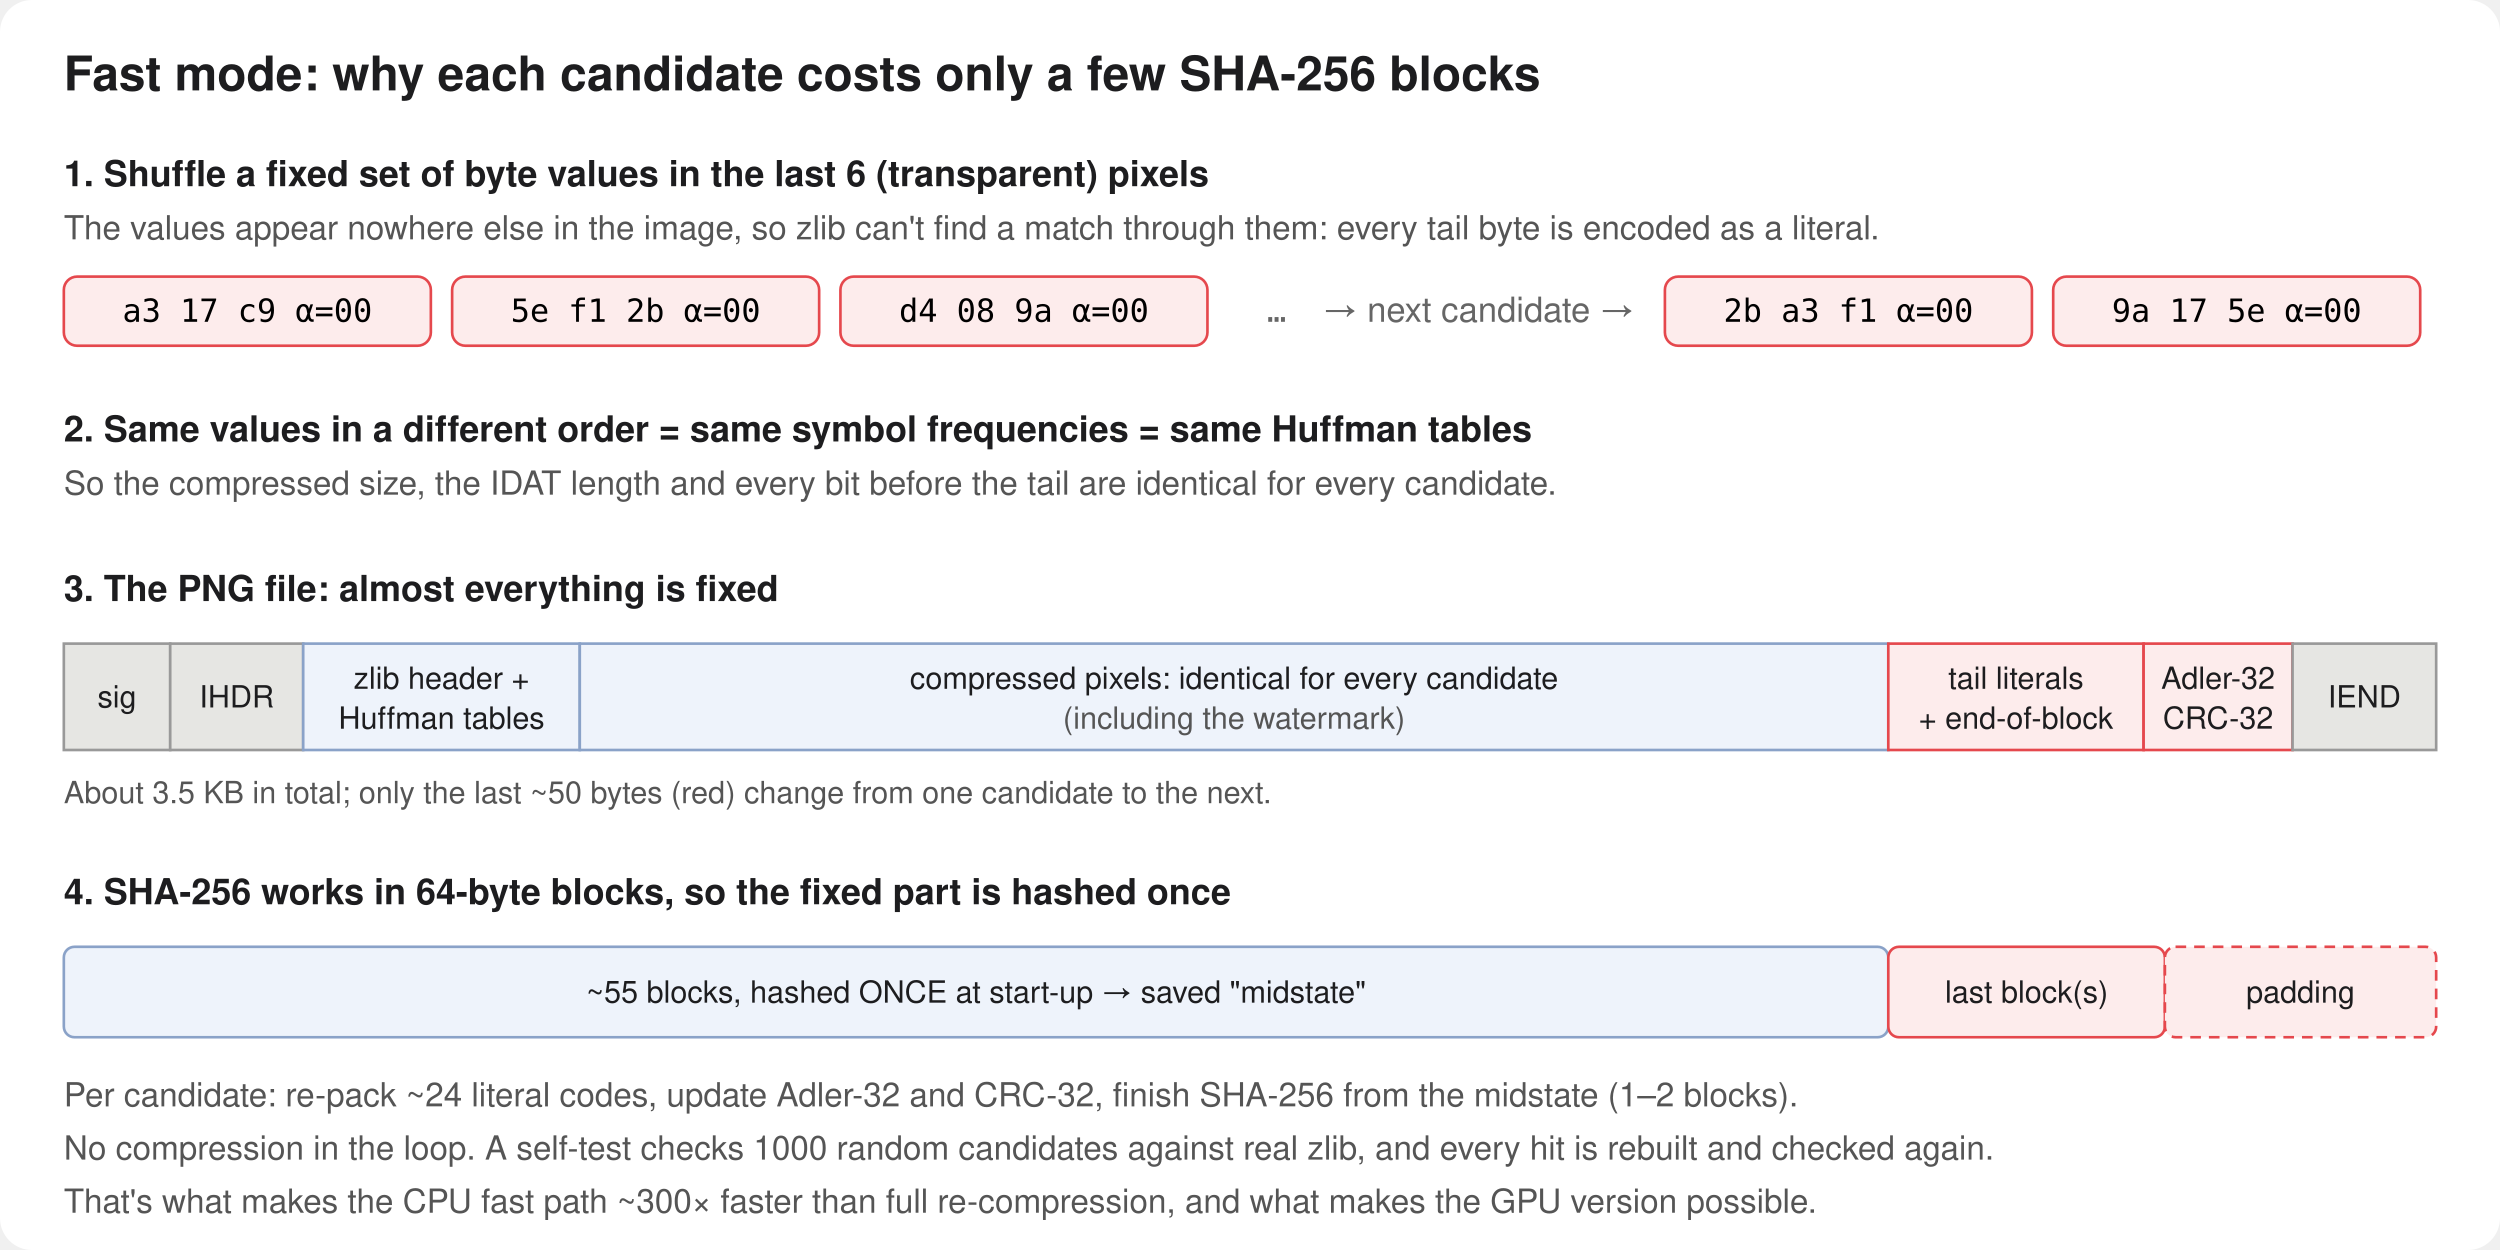
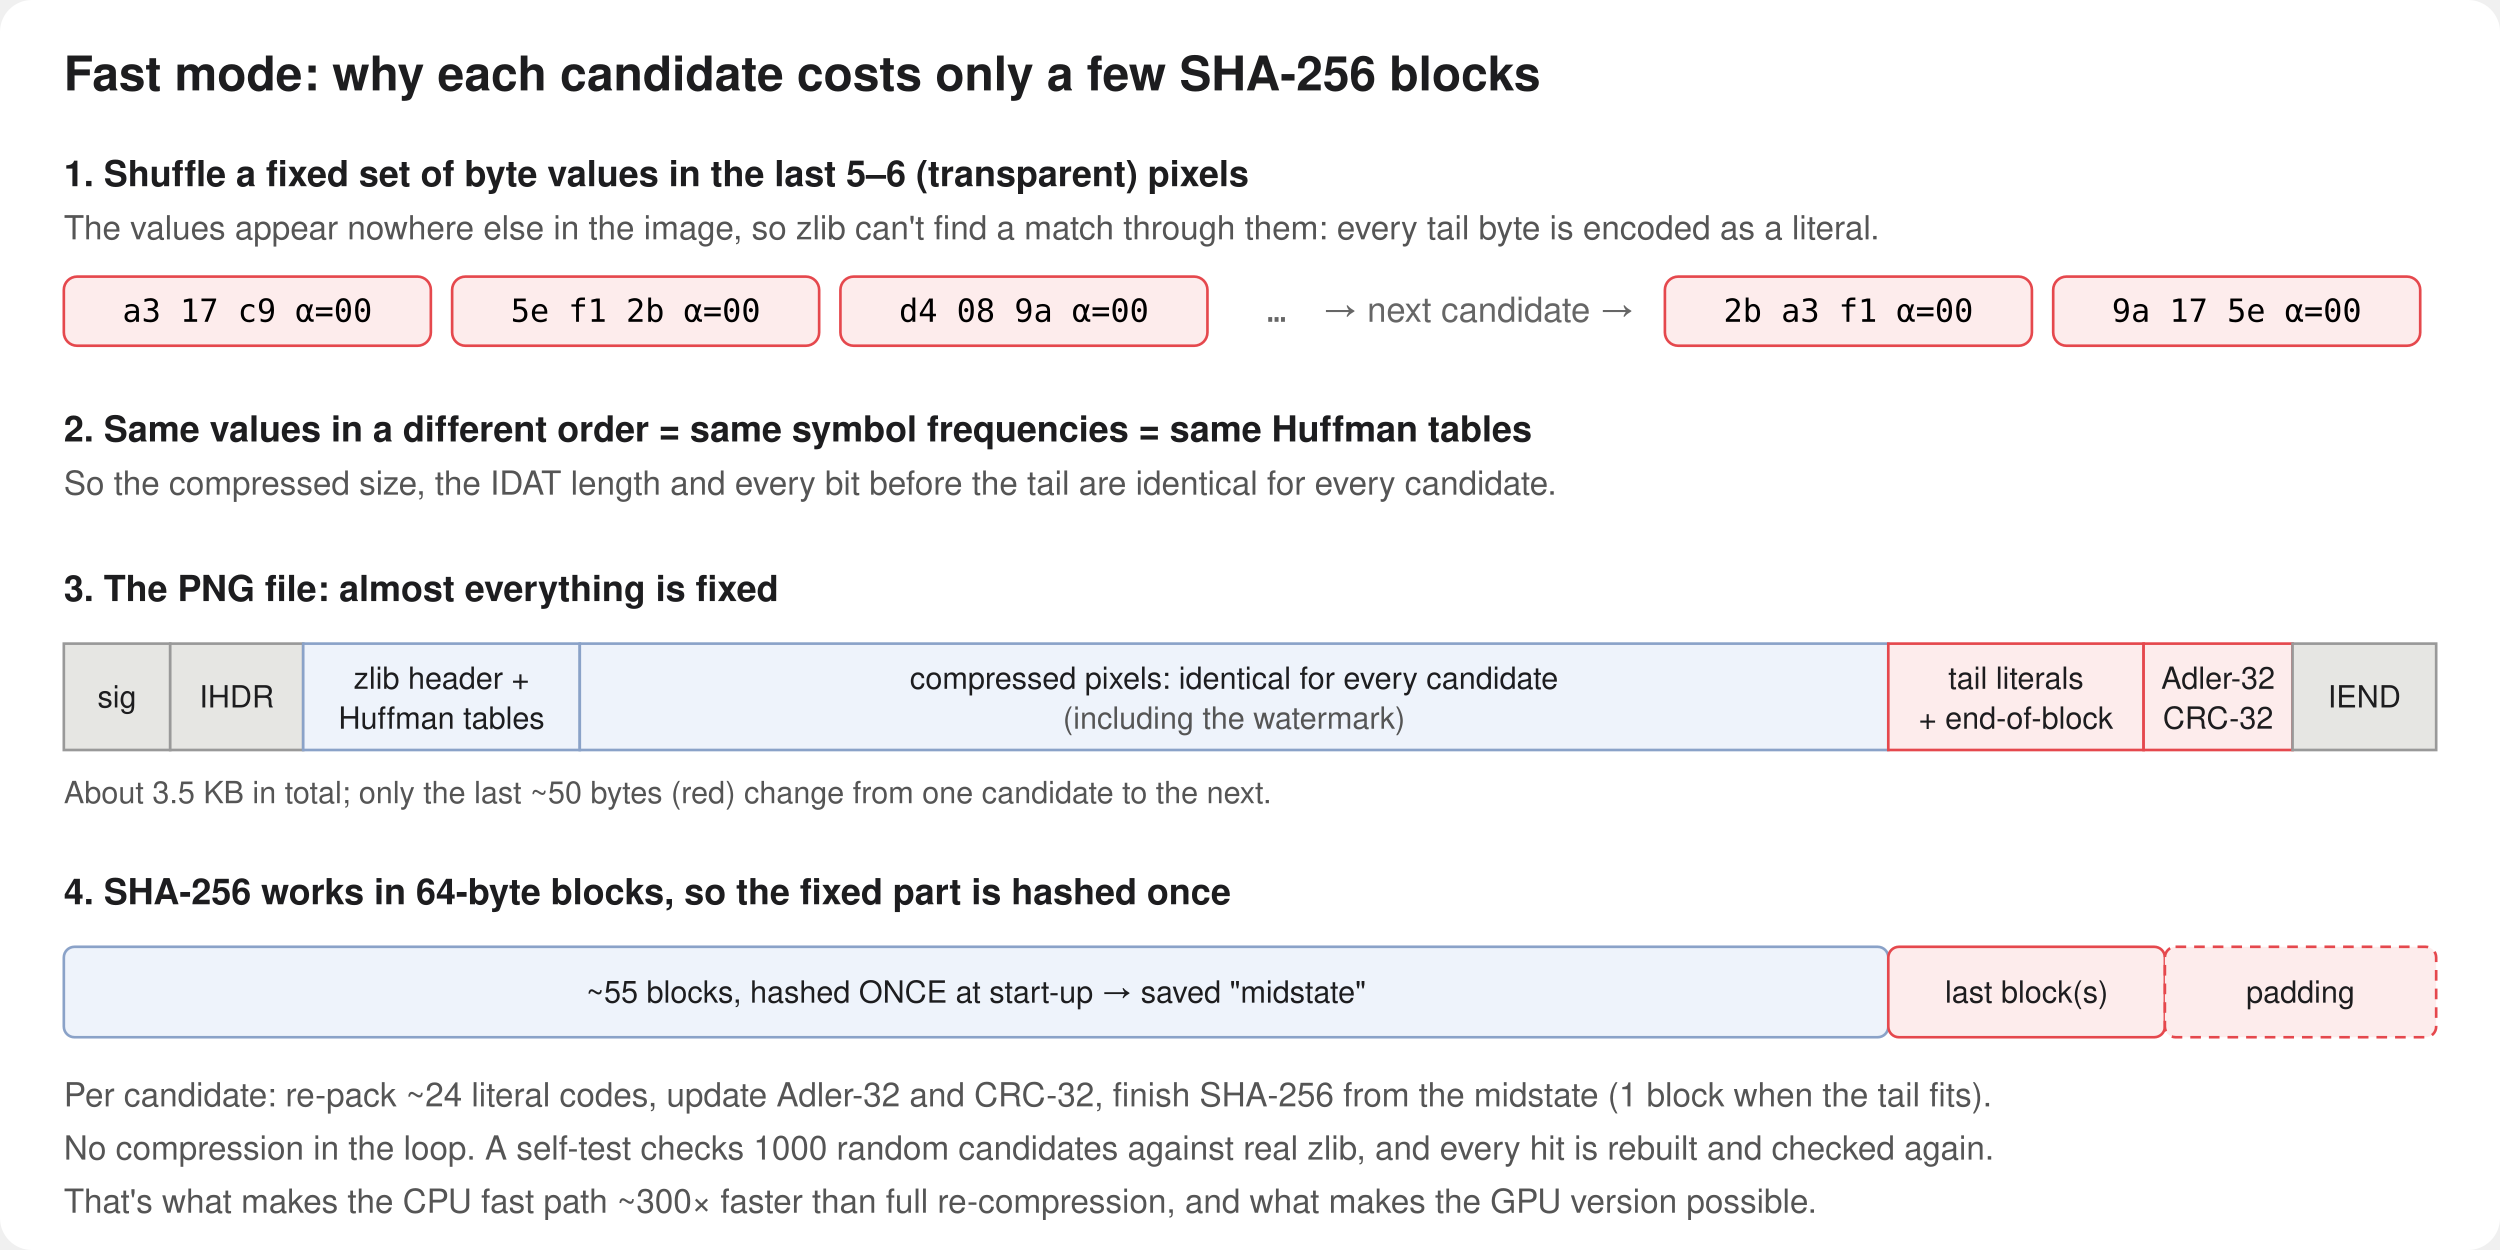
<svg xmlns="http://www.w3.org/2000/svg" viewBox="0 0 940 470" width="940" height="470" font-family="Segoe UI, Helvetica, Arial, sans-serif">
  <rect width="940" height="470" rx="12" fill="#ffffff" />
  <text x="24" y="34" font-size="18" font-weight="600" fill="#1d1d1f">Fast mode: why each candidate costs only a few SHA-256 blocks</text>
-   <text x="24" y="70" font-size="13.5" font-weight="600" fill="#1d1d1f">1. Shuffle a fixed set of byte values in the last 6 (transparent) pixels</text>
+   <text x="24" y="70" font-size="13.5" font-weight="600" fill="#1d1d1f">1. Shuffle a fixed set of byte values in the last 5–6 (transparent) pixels</text>
  <text x="24" y="90" font-size="12.5" fill="#555">The values appear nowhere else in the image, so zlib can't find a match through them: every tail byte is encoded as a literal.</text>
  <g font-family="Consolas, Menlo, monospace" font-size="12" text-anchor="middle">
    <g transform="translate(24,104)">
      <rect width="138" height="26" rx="5" fill="#fdecec" stroke="#e5484d" />
      <text x="69" y="17">a3 17 c9  α=00</text>
      <rect x="146" width="138" height="26" rx="5" fill="#fdecec" stroke="#e5484d" />
      <text x="215" y="17">5e f1 2b  α=00</text>
      <rect x="292" width="138" height="26" rx="5" fill="#fdecec" stroke="#e5484d" />
      <text x="361" y="17">d4 08 9a  α=00</text>
      <text x="456" y="17" fill="#666">…</text>
    </g>
    <text x="556" y="121" fill="#666" font-family="Segoe UI, Helvetica, Arial, sans-serif" font-size="13">→ next candidate →</text>
    <g transform="translate(626,104)">
      <rect width="138" height="26" rx="5" fill="#fdecec" stroke="#e5484d" />
      <text x="69" y="17">2b a3 f1  α=00</text>
      <rect x="146" width="138" height="26" rx="5" fill="#fdecec" stroke="#e5484d" />
      <text x="215" y="17">9a 17 5e  α=00</text>
    </g>
  </g>
  <text x="24" y="166" font-size="13.5" font-weight="600" fill="#1d1d1f">2. Same values in a different order = same symbol frequencies = same Huffman tables</text>
  <text x="24" y="186" font-size="12.5" fill="#555">So the compressed size, the IDAT length and every bit before the tail are identical for every candidate.</text>
  <text x="24" y="226" font-size="13.5" font-weight="600" fill="#1d1d1f">3. The PNG file: almost everything is fixed</text>
  <g font-size="11.5" text-anchor="middle" fill="#1d1d1f">
    <rect x="24" y="242" width="40" height="40" fill="#e6e6e3" stroke="#999" />
    <text x="44" y="266">sig</text>
    <rect x="64" y="242" width="50" height="40" fill="#e6e6e3" stroke="#999" />
    <text x="89" y="266">IHDR</text>
    <rect x="114" y="242" width="104" height="40" fill="#eef3fb" stroke="#8aa2c8" />
    <text x="166" y="259">zlib header +</text>
    <text x="166" y="274">Huffman tables</text>
    <rect x="218" y="242" width="492" height="40" fill="#eef3fb" stroke="#8aa2c8" />
    <text x="464" y="259">compressed pixels: identical for every candidate</text>
    <text x="464" y="274" fill="#555">(including the watermark)</text>
    <rect x="710" y="242" width="96" height="40" fill="#fdecec" stroke="#e5484d" />
    <text x="758" y="259">tail literals</text>
    <text x="758" y="274">+ end-of-block</text>
    <rect x="806" y="242" width="56" height="40" fill="#fdecec" stroke="#e5484d" />
    <text x="834" y="259">Adler-32</text>
    <text x="834" y="274">CRC-32</text>
    <rect x="862" y="242" width="54" height="40" fill="#e6e6e3" stroke="#999" />
    <text x="889" y="266">IEND</text>
  </g>
  <text x="24" y="302" font-size="11.5" fill="#555">About 3.5 KB in total; only the last ~50 bytes (red) change from one candidate to the next.</text>
  <text x="24" y="340" font-size="13.5" font-weight="600" fill="#1d1d1f">4. SHA-256 works in 64-byte blocks, so the fixed part is hashed once</text>
  <g font-size="11.5" text-anchor="middle" fill="#1d1d1f">
    <rect x="24" y="356" width="686" height="34" rx="4" fill="#eef3fb" stroke="#8aa2c8" />
    <text x="367" y="377">~55 blocks, hashed ONCE at start-up → saved "midstate"</text>
    <rect x="710" y="356" width="104" height="34" rx="4" fill="#fdecec" stroke="#e5484d" />
    <text x="762" y="377">last block(s)</text>
    <rect x="814" y="356" width="102" height="34" rx="4" fill="#fdecec" stroke="#e5484d" stroke-dasharray="4 3" />
    <text x="865" y="377">padding</text>
  </g>
-   <text x="24" y="416" font-size="12.5" fill="#555">Per candidate: re-pack ~24 literal codes, update Adler-32 and CRC-32, finish SHA-256 from the midstate (1–2 blocks).</text>
+   <text x="24" y="416" font-size="12.5" fill="#555">Per candidate: re-pack ~24 literal codes, update Adler-32 and CRC-32, finish SHA-256 from the midstate (1 block when the tail fits).</text>
  <text x="24" y="436" font-size="12.5" fill="#555">No compression in the loop. A self-test checks 1000 random candidates against real zlib, and every hit is rebuilt and checked again.</text>
  <text x="24" y="456" font-size="12.5" fill="#555">That's what makes the CPU fast path ~300× faster than full re-compression, and what makes the GPU version possible.</text>
</svg>
